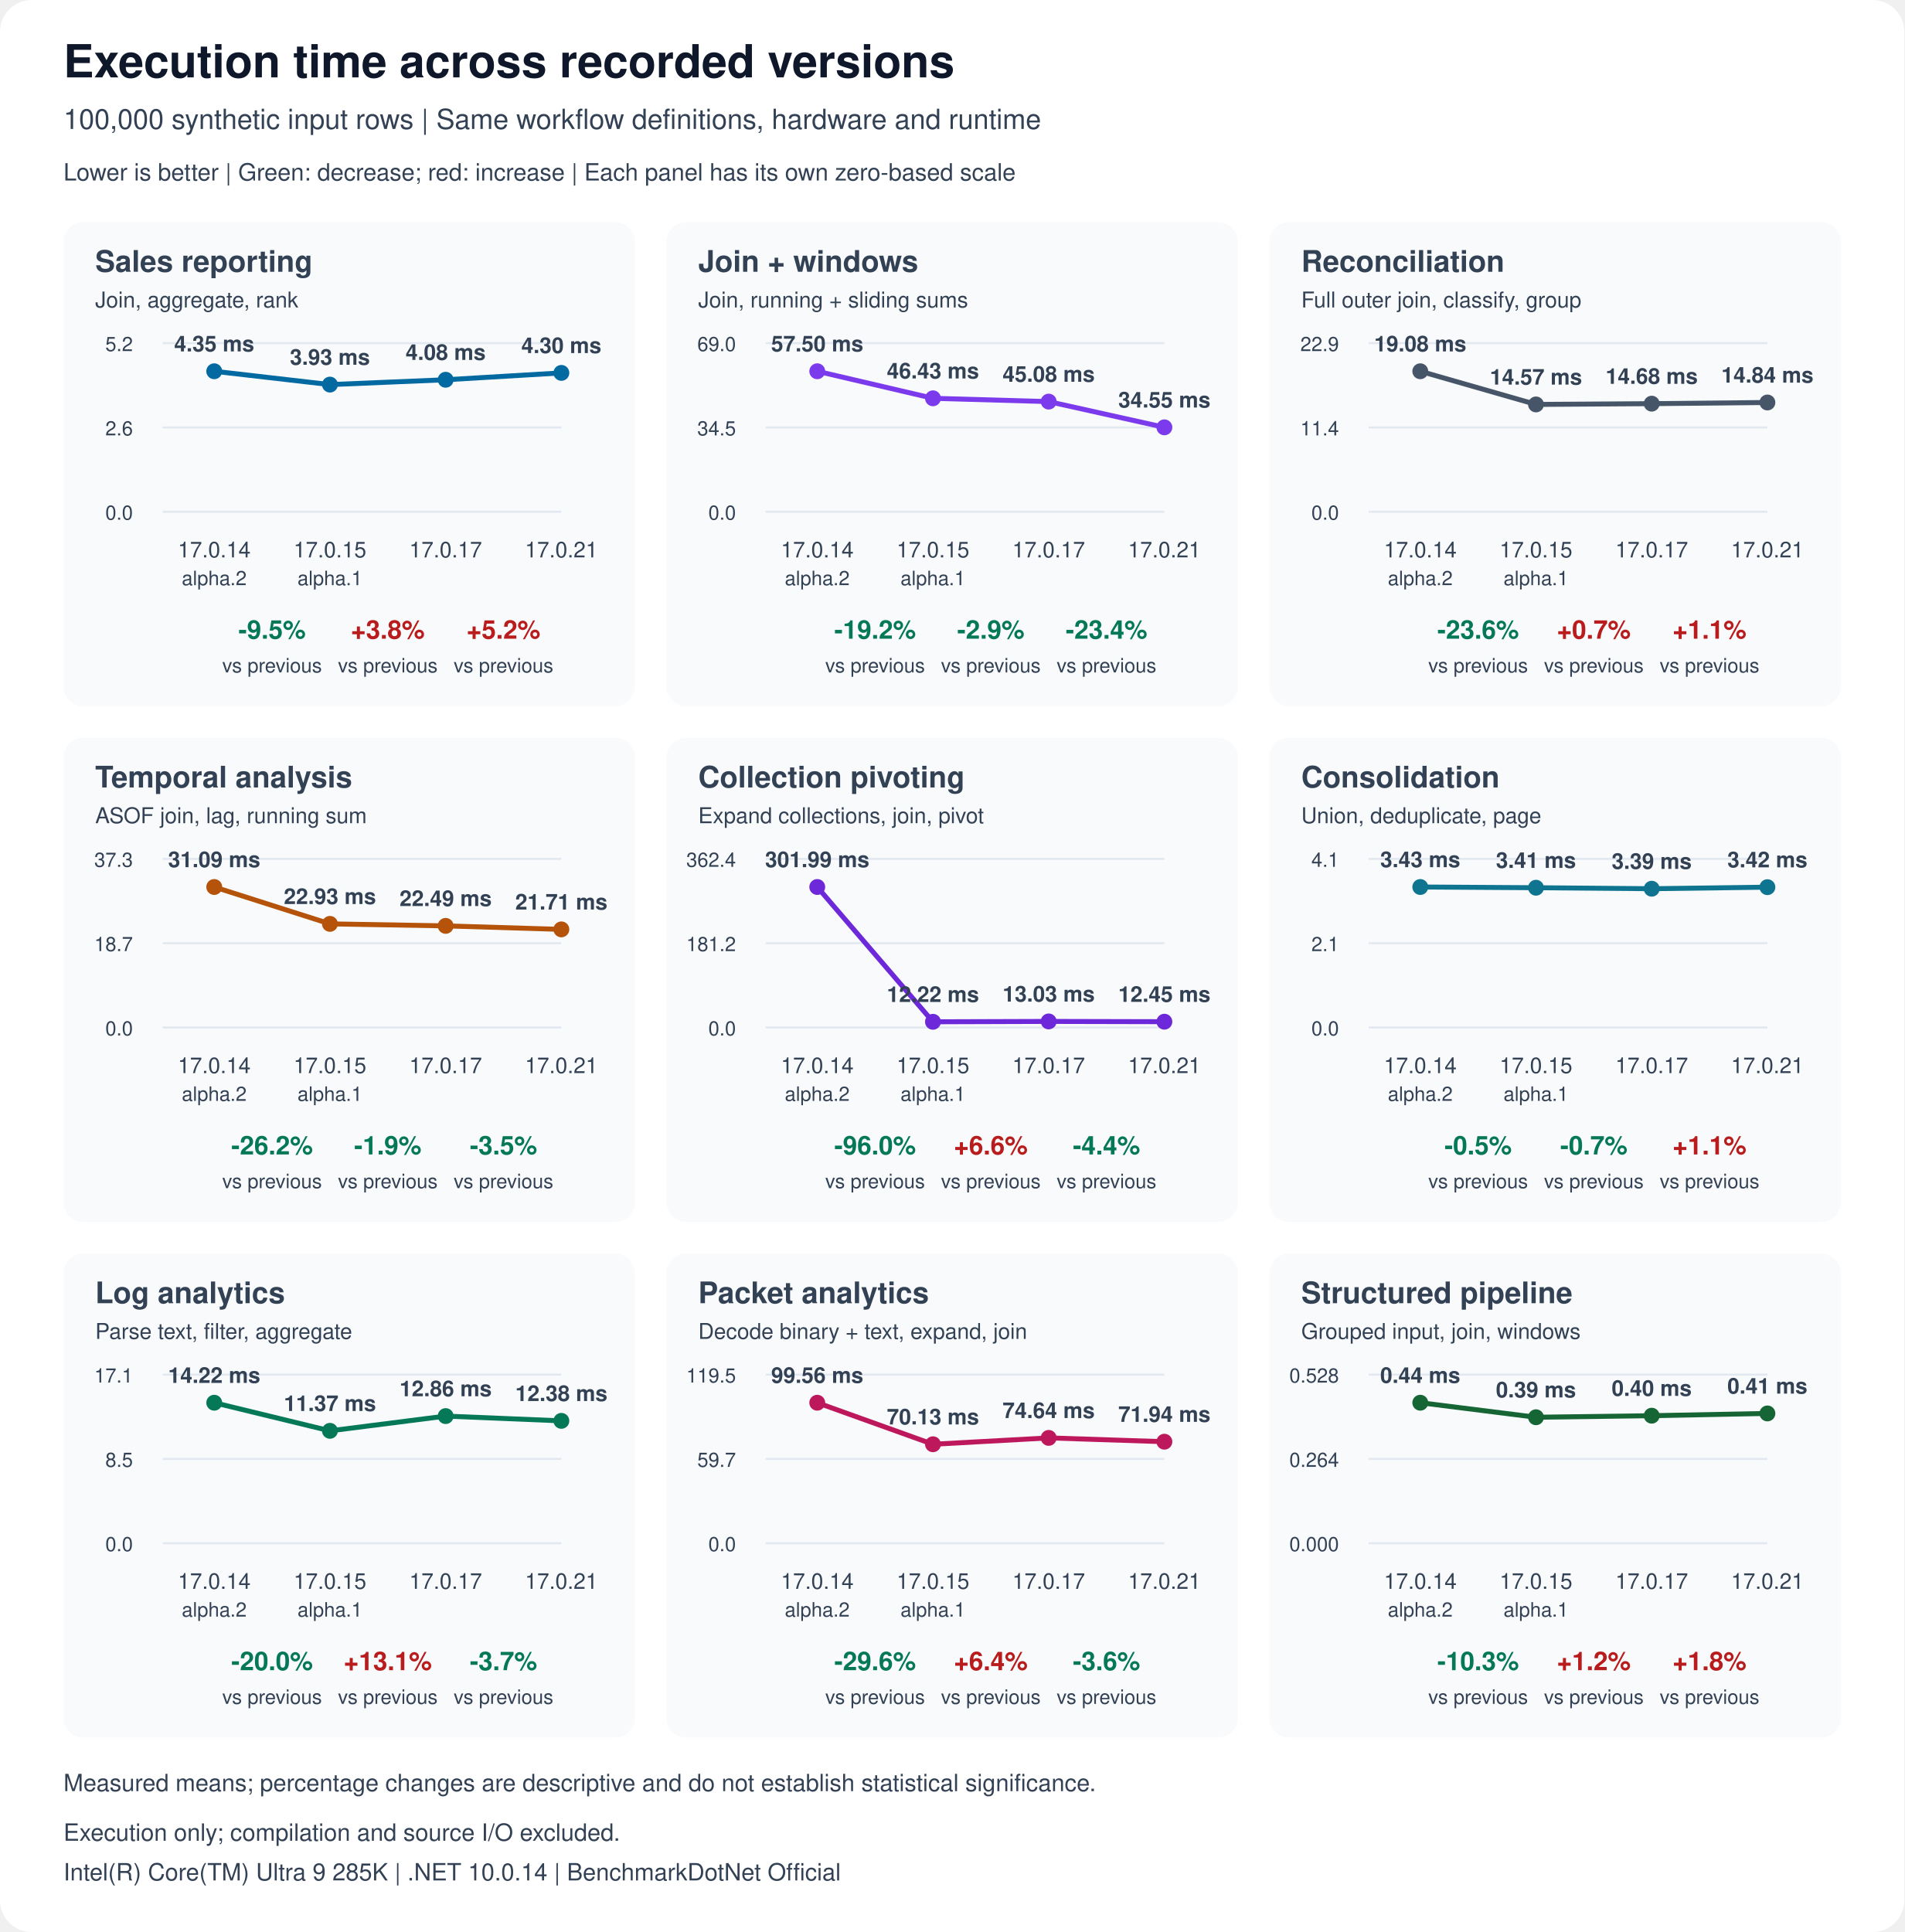
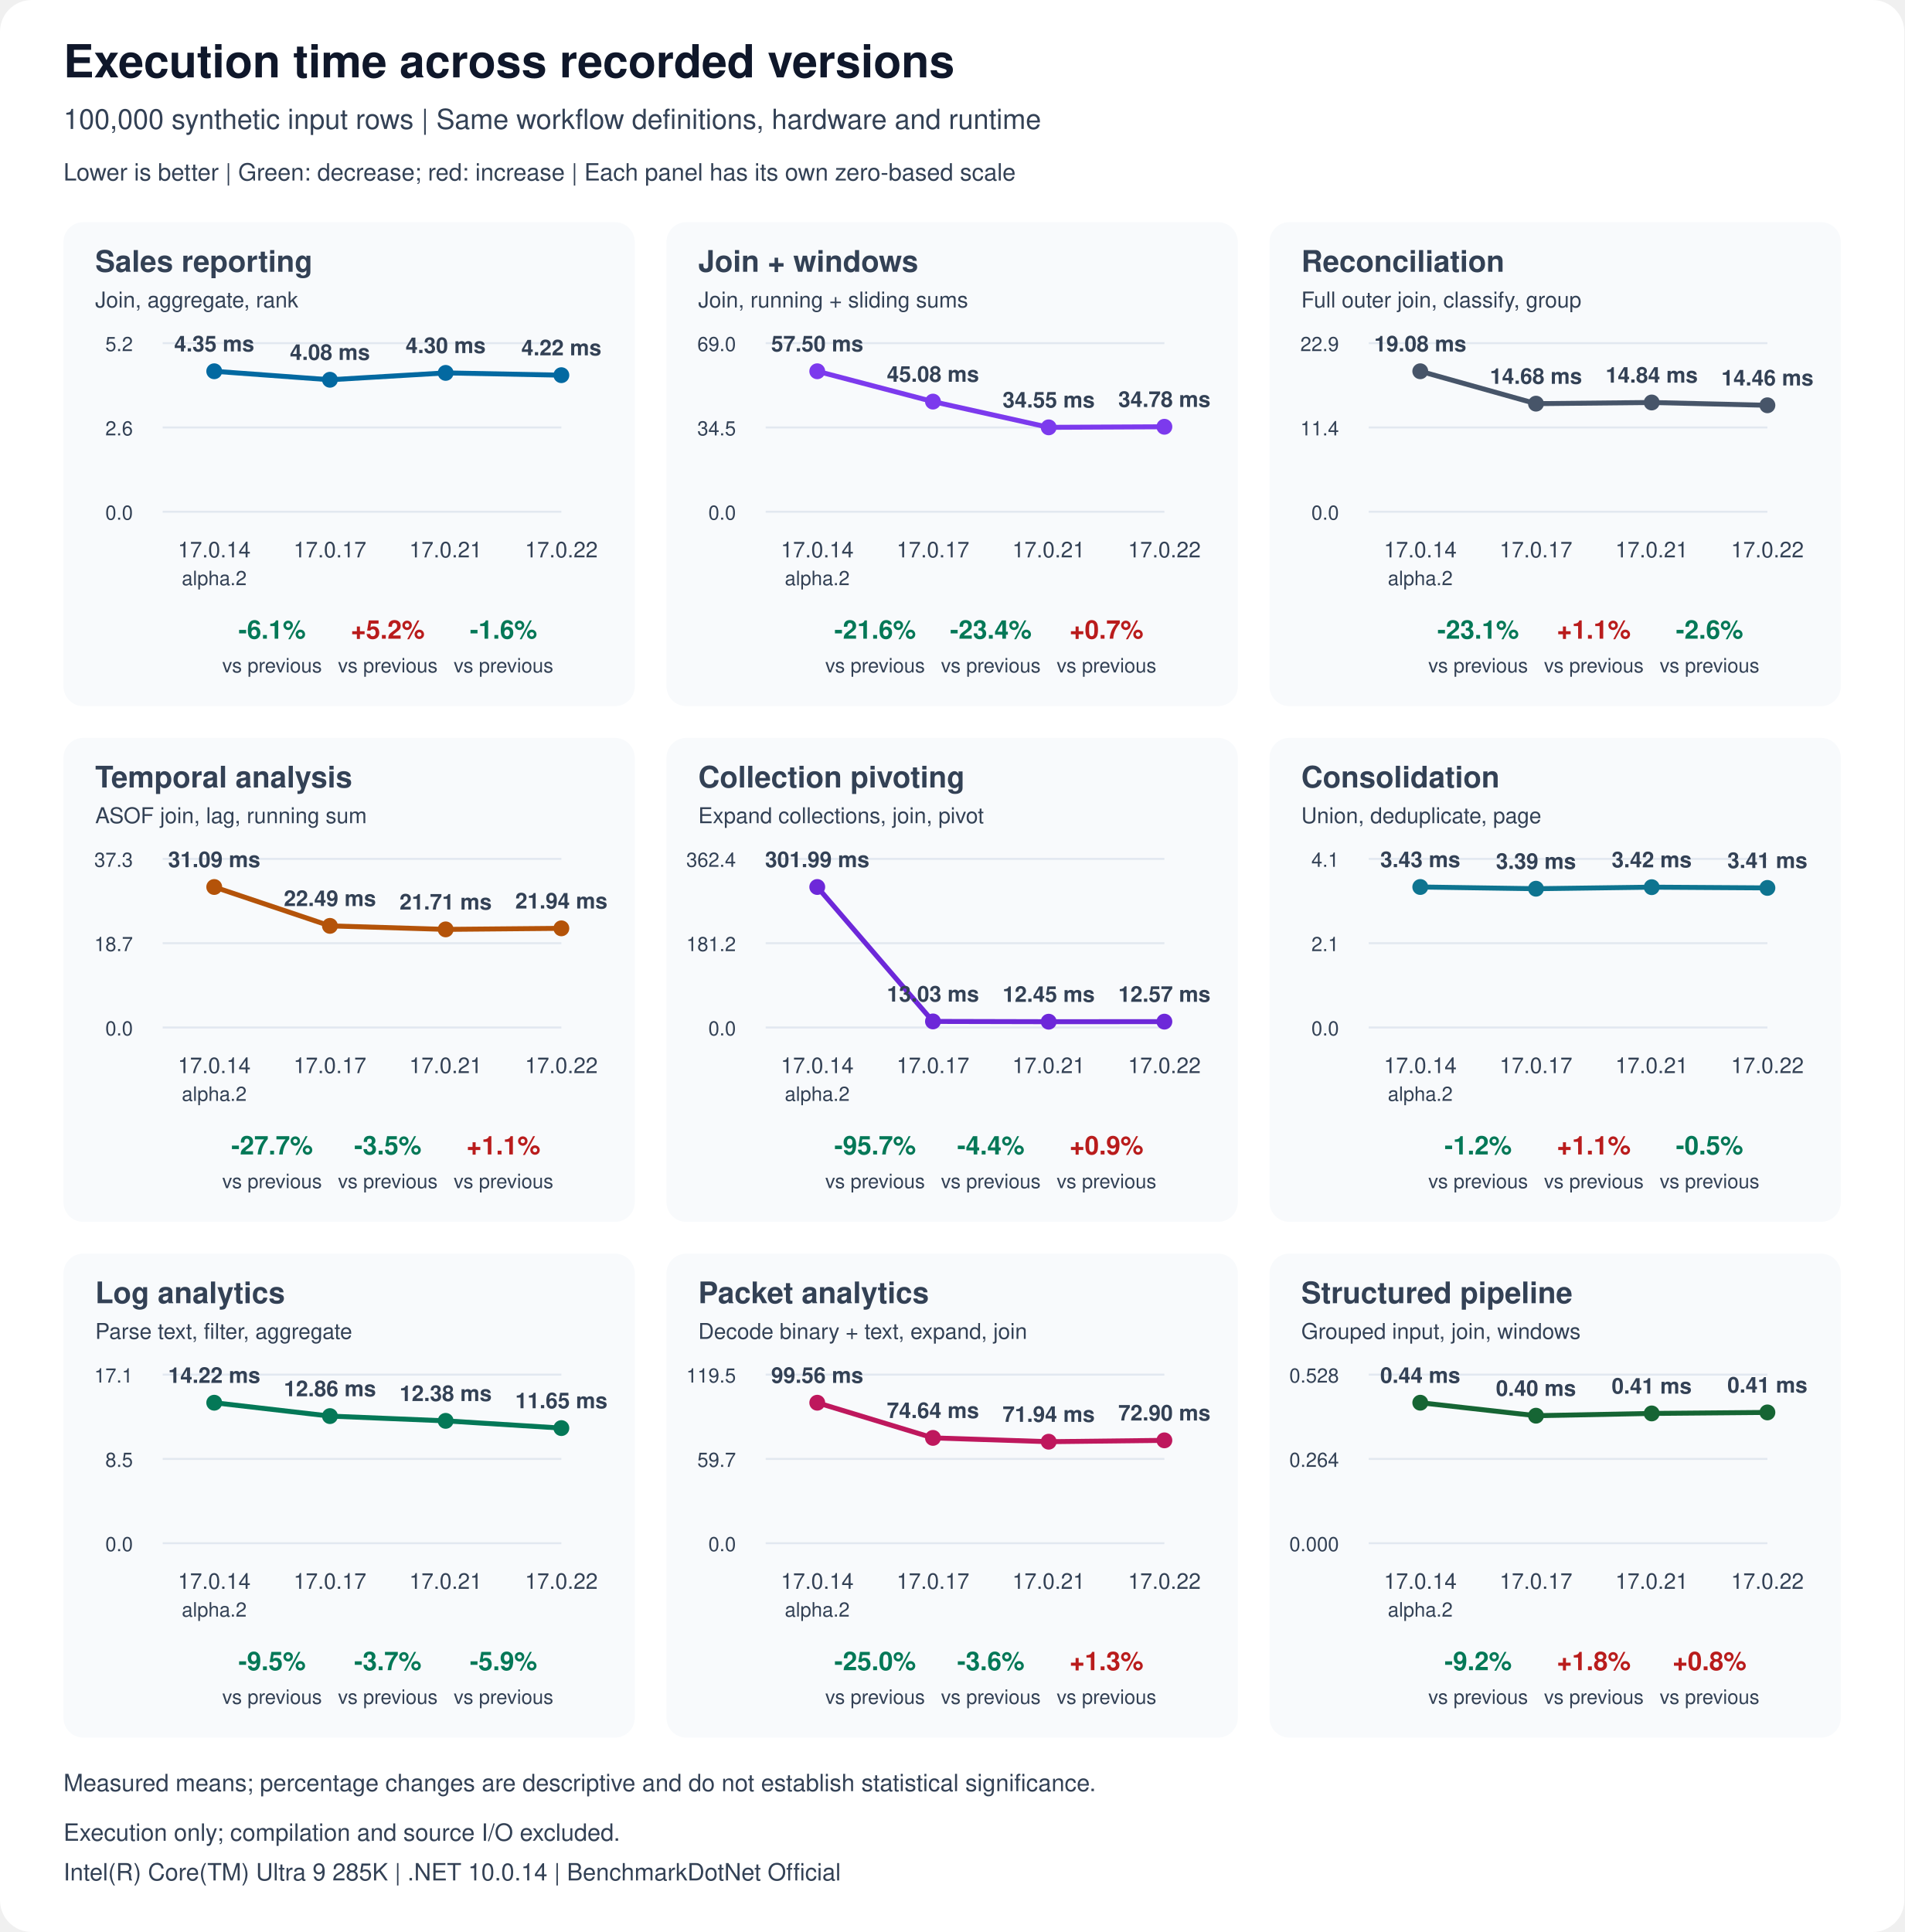
<svg xmlns="http://www.w3.org/2000/svg" width="960" height="974" viewBox="0 0 960 974" role="img" aria-labelledby="title description">
  <rect width="960" height="974" rx="16" fill="#ffffff" />
  <g font-family="Segoe UI, Helvetica, Arial, sans-serif">
    <text x="32.00" y="39.00" font-size="23" fill="#0f172a" text-anchor="start" font-weight="700">Execution time across recorded versions</text>
    <text x="32.00" y="65.00" font-size="14" fill="#334155" text-anchor="start" font-weight="400">100,000 synthetic input rows | Same workflow definitions, hardware and runtime</text>
    <text x="32.00" y="91.00" font-size="12" fill="#334155" text-anchor="start" font-weight="400">Lower is better | Green: decrease; red: increase | Each panel has its own zero-based scale</text>
    <rect x="32" y="112" width="288" height="244" rx="10" fill="#f8fafc" />
    <text x="48.00" y="137.00" font-size="15" fill="#334155" text-anchor="start" font-weight="600">Sales reporting</text>
    <text x="48.00" y="155.00" font-size="11" fill="#334155" text-anchor="start" font-weight="400">Join, aggregate, rank</text>
    <line x1="82.00" y1="258.00" x2="283.00" y2="258.00" stroke="#e2e8f0" stroke-width="1" />
    <text x="67.00" y="262.00" font-size="10" fill="#334155" text-anchor="end" font-weight="400">0.0</text>
    <line x1="82.00" y1="215.50" x2="283.00" y2="215.50" stroke="#e2e8f0" stroke-width="1" />
    <text x="67.00" y="219.50" font-size="10" fill="#334155" text-anchor="end" font-weight="400">2.6</text>
    <line x1="82.00" y1="173.00" x2="283.00" y2="173.00" stroke="#e2e8f0" stroke-width="1" />
    <text x="67.00" y="177.00" font-size="10" fill="#334155" text-anchor="end" font-weight="400">5.2</text>
-     <polyline points="108.00,187.17 166.33,193.89 224.67,191.45 283.00,187.99" fill="none" stroke="#0369a1" stroke-width="2.5" />
+     <polyline points="108.00,187.17 166.33,191.45 224.67,187.99 283.00,189.14" fill="none" stroke="#0369a1" stroke-width="2.5" />
    <circle cx="108.00" cy="187.17" r="4" fill="#0369a1" />
    <text x="108.00" y="177.17" font-size="11" fill="#334155" text-anchor="middle" font-weight="600">4.35 ms</text>
    <text x="108.00" y="281.00" font-size="11" fill="#334155" text-anchor="middle" font-weight="400">17.0.14</text>
    <text x="108.00" y="295.00" font-size="10" fill="#334155" text-anchor="middle" font-weight="400">alpha.2</text>
-     <circle cx="166.33" cy="193.89" r="4" fill="#0369a1" />
-     <text x="166.33" y="183.89" font-size="11" fill="#334155" text-anchor="middle" font-weight="600">3.93 ms</text>
-     <text x="166.33" y="281.00" font-size="11" fill="#334155" text-anchor="middle" font-weight="400">17.0.15</text>
-     <text x="166.33" y="295.00" font-size="10" fill="#334155" text-anchor="middle" font-weight="400">alpha.1</text>
-     <text x="137.17" y="322.00" font-size="13" fill="#047857" text-anchor="middle" font-weight="600">-9.5%</text>
+     <circle cx="166.33" cy="191.45" r="4" fill="#0369a1" />
+     <text x="166.33" y="181.45" font-size="11" fill="#334155" text-anchor="middle" font-weight="600">4.08 ms</text>
+     <text x="166.33" y="281.00" font-size="11" fill="#334155" text-anchor="middle" font-weight="400">17.0.17</text>
+     <text x="137.17" y="322.00" font-size="13" fill="#047857" text-anchor="middle" font-weight="600">-6.1%</text>
    <text x="137.17" y="339.00" font-size="10" fill="#334155" text-anchor="middle" font-weight="400">vs previous</text>
-     <circle cx="224.67" cy="191.45" r="4" fill="#0369a1" />
-     <text x="224.67" y="181.45" font-size="11" fill="#334155" text-anchor="middle" font-weight="600">4.08 ms</text>
-     <text x="224.67" y="281.00" font-size="11" fill="#334155" text-anchor="middle" font-weight="400">17.0.17</text>
-     <text x="195.50" y="322.00" font-size="13" fill="#b91c1c" text-anchor="middle" font-weight="600">+3.8%</text>
+     <circle cx="224.67" cy="187.99" r="4" fill="#0369a1" />
+     <text x="224.67" y="177.99" font-size="11" fill="#334155" text-anchor="middle" font-weight="600">4.30 ms</text>
+     <text x="224.67" y="281.00" font-size="11" fill="#334155" text-anchor="middle" font-weight="400">17.0.21</text>
+     <text x="195.50" y="322.00" font-size="13" fill="#b91c1c" text-anchor="middle" font-weight="600">+5.2%</text>
    <text x="195.50" y="339.00" font-size="10" fill="#334155" text-anchor="middle" font-weight="400">vs previous</text>
-     <circle cx="283.00" cy="187.99" r="4" fill="#0369a1" />
-     <text x="283.00" y="177.99" font-size="11" fill="#334155" text-anchor="middle" font-weight="600">4.30 ms</text>
-     <text x="283.00" y="281.00" font-size="11" fill="#334155" text-anchor="middle" font-weight="400">17.0.21</text>
-     <text x="253.83" y="322.00" font-size="13" fill="#b91c1c" text-anchor="middle" font-weight="600">+5.2%</text>
+     <circle cx="283.00" cy="189.14" r="4" fill="#0369a1" />
+     <text x="283.00" y="179.14" font-size="11" fill="#334155" text-anchor="middle" font-weight="600">4.22 ms</text>
+     <text x="283.00" y="281.00" font-size="11" fill="#334155" text-anchor="middle" font-weight="400">17.0.22</text>
+     <text x="253.83" y="322.00" font-size="13" fill="#047857" text-anchor="middle" font-weight="600">-1.6%</text>
    <text x="253.83" y="339.00" font-size="10" fill="#334155" text-anchor="middle" font-weight="400">vs previous</text>
    <rect x="336" y="112" width="288" height="244" rx="10" fill="#f8fafc" />
    <text x="352.00" y="137.00" font-size="15" fill="#334155" text-anchor="start" font-weight="600">Join + windows</text>
    <text x="352.00" y="155.00" font-size="11" fill="#334155" text-anchor="start" font-weight="400">Join, running + sliding sums</text>
    <line x1="386.00" y1="258.00" x2="587.00" y2="258.00" stroke="#e2e8f0" stroke-width="1" />
    <text x="371.00" y="262.00" font-size="10" fill="#334155" text-anchor="end" font-weight="400">0.0</text>
    <line x1="386.00" y1="215.50" x2="587.00" y2="215.50" stroke="#e2e8f0" stroke-width="1" />
    <text x="371.00" y="219.50" font-size="10" fill="#334155" text-anchor="end" font-weight="400">34.5</text>
    <line x1="386.00" y1="173.00" x2="587.00" y2="173.00" stroke="#e2e8f0" stroke-width="1" />
    <text x="371.00" y="177.00" font-size="10" fill="#334155" text-anchor="end" font-weight="400">69.0</text>
-     <polyline points="412.00,187.17 470.33,200.80 528.67,202.46 587.00,215.44" fill="none" stroke="#7c3aed" stroke-width="2.5" />
+     <polyline points="412.00,187.17 470.33,202.46 528.67,215.44 587.00,215.15" fill="none" stroke="#7c3aed" stroke-width="2.5" />
    <circle cx="412.00" cy="187.17" r="4" fill="#7c3aed" />
    <text x="412.00" y="177.17" font-size="11" fill="#334155" text-anchor="middle" font-weight="600">57.50 ms</text>
    <text x="412.00" y="281.00" font-size="11" fill="#334155" text-anchor="middle" font-weight="400">17.0.14</text>
    <text x="412.00" y="295.00" font-size="10" fill="#334155" text-anchor="middle" font-weight="400">alpha.2</text>
-     <circle cx="470.33" cy="200.80" r="4" fill="#7c3aed" />
-     <text x="470.33" y="190.80" font-size="11" fill="#334155" text-anchor="middle" font-weight="600">46.43 ms</text>
-     <text x="470.33" y="281.00" font-size="11" fill="#334155" text-anchor="middle" font-weight="400">17.0.15</text>
-     <text x="470.33" y="295.00" font-size="10" fill="#334155" text-anchor="middle" font-weight="400">alpha.1</text>
-     <text x="441.17" y="322.00" font-size="13" fill="#047857" text-anchor="middle" font-weight="600">-19.2%</text>
+     <circle cx="470.33" cy="202.46" r="4" fill="#7c3aed" />
+     <text x="470.33" y="192.46" font-size="11" fill="#334155" text-anchor="middle" font-weight="600">45.08 ms</text>
+     <text x="470.33" y="281.00" font-size="11" fill="#334155" text-anchor="middle" font-weight="400">17.0.17</text>
+     <text x="441.17" y="322.00" font-size="13" fill="#047857" text-anchor="middle" font-weight="600">-21.6%</text>
    <text x="441.17" y="339.00" font-size="10" fill="#334155" text-anchor="middle" font-weight="400">vs previous</text>
-     <circle cx="528.67" cy="202.46" r="4" fill="#7c3aed" />
-     <text x="528.67" y="192.46" font-size="11" fill="#334155" text-anchor="middle" font-weight="600">45.08 ms</text>
-     <text x="528.67" y="281.00" font-size="11" fill="#334155" text-anchor="middle" font-weight="400">17.0.17</text>
-     <text x="499.50" y="322.00" font-size="13" fill="#047857" text-anchor="middle" font-weight="600">-2.9%</text>
+     <circle cx="528.67" cy="215.44" r="4" fill="#7c3aed" />
+     <text x="528.67" y="205.44" font-size="11" fill="#334155" text-anchor="middle" font-weight="600">34.55 ms</text>
+     <text x="528.67" y="281.00" font-size="11" fill="#334155" text-anchor="middle" font-weight="400">17.0.21</text>
+     <text x="499.50" y="322.00" font-size="13" fill="#047857" text-anchor="middle" font-weight="600">-23.4%</text>
    <text x="499.50" y="339.00" font-size="10" fill="#334155" text-anchor="middle" font-weight="400">vs previous</text>
-     <circle cx="587.00" cy="215.44" r="4" fill="#7c3aed" />
-     <text x="587.00" y="205.44" font-size="11" fill="#334155" text-anchor="middle" font-weight="600">34.55 ms</text>
-     <text x="587.00" y="281.00" font-size="11" fill="#334155" text-anchor="middle" font-weight="400">17.0.21</text>
-     <text x="557.83" y="322.00" font-size="13" fill="#047857" text-anchor="middle" font-weight="600">-23.4%</text>
+     <circle cx="587.00" cy="215.15" r="4" fill="#7c3aed" />
+     <text x="587.00" y="205.15" font-size="11" fill="#334155" text-anchor="middle" font-weight="600">34.78 ms</text>
+     <text x="587.00" y="281.00" font-size="11" fill="#334155" text-anchor="middle" font-weight="400">17.0.22</text>
+     <text x="557.83" y="322.00" font-size="13" fill="#b91c1c" text-anchor="middle" font-weight="600">+0.7%</text>
    <text x="557.83" y="339.00" font-size="10" fill="#334155" text-anchor="middle" font-weight="400">vs previous</text>
    <rect x="640" y="112" width="288" height="244" rx="10" fill="#f8fafc" />
    <text x="656.00" y="137.00" font-size="15" fill="#334155" text-anchor="start" font-weight="600">Reconciliation</text>
    <text x="656.00" y="155.00" font-size="11" fill="#334155" text-anchor="start" font-weight="400">Full outer join, classify, group</text>
    <line x1="690.00" y1="258.00" x2="891.00" y2="258.00" stroke="#e2e8f0" stroke-width="1" />
    <text x="675.00" y="262.00" font-size="10" fill="#334155" text-anchor="end" font-weight="400">0.0</text>
    <line x1="690.00" y1="215.50" x2="891.00" y2="215.50" stroke="#e2e8f0" stroke-width="1" />
    <text x="675.00" y="219.50" font-size="10" fill="#334155" text-anchor="end" font-weight="400">11.4</text>
    <line x1="690.00" y1="173.00" x2="891.00" y2="173.00" stroke="#e2e8f0" stroke-width="1" />
    <text x="675.00" y="177.00" font-size="10" fill="#334155" text-anchor="end" font-weight="400">22.9</text>
-     <polyline points="716.00,187.17 774.33,203.89 832.67,203.50 891.00,202.91" fill="none" stroke="#475569" stroke-width="2.5" />
+     <polyline points="716.00,187.17 774.33,203.50 832.67,202.91 891.00,204.32" fill="none" stroke="#475569" stroke-width="2.5" />
    <circle cx="716.00" cy="187.17" r="4" fill="#475569" />
    <text x="716.00" y="177.17" font-size="11" fill="#334155" text-anchor="middle" font-weight="600">19.08 ms</text>
    <text x="716.00" y="281.00" font-size="11" fill="#334155" text-anchor="middle" font-weight="400">17.0.14</text>
    <text x="716.00" y="295.00" font-size="10" fill="#334155" text-anchor="middle" font-weight="400">alpha.2</text>
-     <circle cx="774.33" cy="203.89" r="4" fill="#475569" />
-     <text x="774.33" y="193.89" font-size="11" fill="#334155" text-anchor="middle" font-weight="600">14.57 ms</text>
-     <text x="774.33" y="281.00" font-size="11" fill="#334155" text-anchor="middle" font-weight="400">17.0.15</text>
-     <text x="774.33" y="295.00" font-size="10" fill="#334155" text-anchor="middle" font-weight="400">alpha.1</text>
-     <text x="745.17" y="322.00" font-size="13" fill="#047857" text-anchor="middle" font-weight="600">-23.6%</text>
+     <circle cx="774.33" cy="203.50" r="4" fill="#475569" />
+     <text x="774.33" y="193.50" font-size="11" fill="#334155" text-anchor="middle" font-weight="600">14.68 ms</text>
+     <text x="774.33" y="281.00" font-size="11" fill="#334155" text-anchor="middle" font-weight="400">17.0.17</text>
+     <text x="745.17" y="322.00" font-size="13" fill="#047857" text-anchor="middle" font-weight="600">-23.1%</text>
    <text x="745.17" y="339.00" font-size="10" fill="#334155" text-anchor="middle" font-weight="400">vs previous</text>
-     <circle cx="832.67" cy="203.50" r="4" fill="#475569" />
-     <text x="832.67" y="193.50" font-size="11" fill="#334155" text-anchor="middle" font-weight="600">14.68 ms</text>
-     <text x="832.67" y="281.00" font-size="11" fill="#334155" text-anchor="middle" font-weight="400">17.0.17</text>
-     <text x="803.50" y="322.00" font-size="13" fill="#b91c1c" text-anchor="middle" font-weight="600">+0.7%</text>
+     <circle cx="832.67" cy="202.91" r="4" fill="#475569" />
+     <text x="832.67" y="192.91" font-size="11" fill="#334155" text-anchor="middle" font-weight="600">14.84 ms</text>
+     <text x="832.67" y="281.00" font-size="11" fill="#334155" text-anchor="middle" font-weight="400">17.0.21</text>
+     <text x="803.50" y="322.00" font-size="13" fill="#b91c1c" text-anchor="middle" font-weight="600">+1.1%</text>
    <text x="803.50" y="339.00" font-size="10" fill="#334155" text-anchor="middle" font-weight="400">vs previous</text>
-     <circle cx="891.00" cy="202.91" r="4" fill="#475569" />
-     <text x="891.00" y="192.91" font-size="11" fill="#334155" text-anchor="middle" font-weight="600">14.84 ms</text>
-     <text x="891.00" y="281.00" font-size="11" fill="#334155" text-anchor="middle" font-weight="400">17.0.21</text>
-     <text x="861.83" y="322.00" font-size="13" fill="#b91c1c" text-anchor="middle" font-weight="600">+1.1%</text>
+     <circle cx="891.00" cy="204.32" r="4" fill="#475569" />
+     <text x="891.00" y="194.32" font-size="11" fill="#334155" text-anchor="middle" font-weight="600">14.46 ms</text>
+     <text x="891.00" y="281.00" font-size="11" fill="#334155" text-anchor="middle" font-weight="400">17.0.22</text>
+     <text x="861.83" y="322.00" font-size="13" fill="#047857" text-anchor="middle" font-weight="600">-2.6%</text>
    <text x="861.83" y="339.00" font-size="10" fill="#334155" text-anchor="middle" font-weight="400">vs previous</text>
    <rect x="32" y="372" width="288" height="244" rx="10" fill="#f8fafc" />
    <text x="48.00" y="397.00" font-size="15" fill="#334155" text-anchor="start" font-weight="600">Temporal analysis</text>
    <text x="48.00" y="415.00" font-size="11" fill="#334155" text-anchor="start" font-weight="400">ASOF join, lag, running sum</text>
    <line x1="82.00" y1="518.00" x2="283.00" y2="518.00" stroke="#e2e8f0" stroke-width="1" />
    <text x="67.00" y="522.00" font-size="10" fill="#334155" text-anchor="end" font-weight="400">0.0</text>
    <line x1="82.00" y1="475.50" x2="283.00" y2="475.50" stroke="#e2e8f0" stroke-width="1" />
    <text x="67.00" y="479.50" font-size="10" fill="#334155" text-anchor="end" font-weight="400">18.7</text>
    <line x1="82.00" y1="433.00" x2="283.00" y2="433.00" stroke="#e2e8f0" stroke-width="1" />
    <text x="67.00" y="437.00" font-size="10" fill="#334155" text-anchor="end" font-weight="400">37.3</text>
-     <polyline points="108.00,447.17 166.33,465.76 224.67,466.77 283.00,468.54" fill="none" stroke="#b45309" stroke-width="2.5" />
+     <polyline points="108.00,447.17 166.33,466.77 224.67,468.54 283.00,468.01" fill="none" stroke="#b45309" stroke-width="2.5" />
    <circle cx="108.00" cy="447.17" r="4" fill="#b45309" />
    <text x="108.00" y="437.17" font-size="11" fill="#334155" text-anchor="middle" font-weight="600">31.09 ms</text>
    <text x="108.00" y="541.00" font-size="11" fill="#334155" text-anchor="middle" font-weight="400">17.0.14</text>
    <text x="108.00" y="555.00" font-size="10" fill="#334155" text-anchor="middle" font-weight="400">alpha.2</text>
-     <circle cx="166.33" cy="465.76" r="4" fill="#b45309" />
-     <text x="166.33" y="455.76" font-size="11" fill="#334155" text-anchor="middle" font-weight="600">22.93 ms</text>
-     <text x="166.33" y="541.00" font-size="11" fill="#334155" text-anchor="middle" font-weight="400">17.0.15</text>
-     <text x="166.33" y="555.00" font-size="10" fill="#334155" text-anchor="middle" font-weight="400">alpha.1</text>
-     <text x="137.17" y="582.00" font-size="13" fill="#047857" text-anchor="middle" font-weight="600">-26.2%</text>
+     <circle cx="166.33" cy="466.77" r="4" fill="#b45309" />
+     <text x="166.33" y="456.77" font-size="11" fill="#334155" text-anchor="middle" font-weight="600">22.49 ms</text>
+     <text x="166.33" y="541.00" font-size="11" fill="#334155" text-anchor="middle" font-weight="400">17.0.17</text>
+     <text x="137.17" y="582.00" font-size="13" fill="#047857" text-anchor="middle" font-weight="600">-27.7%</text>
    <text x="137.17" y="599.00" font-size="10" fill="#334155" text-anchor="middle" font-weight="400">vs previous</text>
-     <circle cx="224.67" cy="466.77" r="4" fill="#b45309" />
-     <text x="224.67" y="456.77" font-size="11" fill="#334155" text-anchor="middle" font-weight="600">22.49 ms</text>
-     <text x="224.67" y="541.00" font-size="11" fill="#334155" text-anchor="middle" font-weight="400">17.0.17</text>
-     <text x="195.50" y="582.00" font-size="13" fill="#047857" text-anchor="middle" font-weight="600">-1.9%</text>
+     <circle cx="224.67" cy="468.54" r="4" fill="#b45309" />
+     <text x="224.67" y="458.54" font-size="11" fill="#334155" text-anchor="middle" font-weight="600">21.71 ms</text>
+     <text x="224.67" y="541.00" font-size="11" fill="#334155" text-anchor="middle" font-weight="400">17.0.21</text>
+     <text x="195.50" y="582.00" font-size="13" fill="#047857" text-anchor="middle" font-weight="600">-3.5%</text>
    <text x="195.50" y="599.00" font-size="10" fill="#334155" text-anchor="middle" font-weight="400">vs previous</text>
-     <circle cx="283.00" cy="468.54" r="4" fill="#b45309" />
-     <text x="283.00" y="458.54" font-size="11" fill="#334155" text-anchor="middle" font-weight="600">21.71 ms</text>
-     <text x="283.00" y="541.00" font-size="11" fill="#334155" text-anchor="middle" font-weight="400">17.0.21</text>
-     <text x="253.83" y="582.00" font-size="13" fill="#047857" text-anchor="middle" font-weight="600">-3.5%</text>
+     <circle cx="283.00" cy="468.01" r="4" fill="#b45309" />
+     <text x="283.00" y="458.01" font-size="11" fill="#334155" text-anchor="middle" font-weight="600">21.94 ms</text>
+     <text x="283.00" y="541.00" font-size="11" fill="#334155" text-anchor="middle" font-weight="400">17.0.22</text>
+     <text x="253.83" y="582.00" font-size="13" fill="#b91c1c" text-anchor="middle" font-weight="600">+1.1%</text>
    <text x="253.83" y="599.00" font-size="10" fill="#334155" text-anchor="middle" font-weight="400">vs previous</text>
    <rect x="336" y="372" width="288" height="244" rx="10" fill="#f8fafc" />
    <text x="352.00" y="397.00" font-size="15" fill="#334155" text-anchor="start" font-weight="600">Collection pivoting</text>
    <text x="352.00" y="415.00" font-size="11" fill="#334155" text-anchor="start" font-weight="400">Expand collections, join, pivot</text>
    <line x1="386.00" y1="518.00" x2="587.00" y2="518.00" stroke="#e2e8f0" stroke-width="1" />
    <text x="371.00" y="522.00" font-size="10" fill="#334155" text-anchor="end" font-weight="400">0.0</text>
    <line x1="386.00" y1="475.50" x2="587.00" y2="475.50" stroke="#e2e8f0" stroke-width="1" />
    <text x="371.00" y="479.50" font-size="10" fill="#334155" text-anchor="end" font-weight="400">181.2</text>
    <line x1="386.00" y1="433.00" x2="587.00" y2="433.00" stroke="#e2e8f0" stroke-width="1" />
    <text x="371.00" y="437.00" font-size="10" fill="#334155" text-anchor="end" font-weight="400">362.4</text>
-     <polyline points="412.00,447.17 470.33,515.13 528.67,514.94 587.00,515.08" fill="none" stroke="#6d28d9" stroke-width="2.5" />
+     <polyline points="412.00,447.17 470.33,514.94 528.67,515.08 587.00,515.05" fill="none" stroke="#6d28d9" stroke-width="2.5" />
    <circle cx="412.00" cy="447.17" r="4" fill="#6d28d9" />
    <text x="412.00" y="437.17" font-size="11" fill="#334155" text-anchor="middle" font-weight="600">301.99 ms</text>
    <text x="412.00" y="541.00" font-size="11" fill="#334155" text-anchor="middle" font-weight="400">17.0.14</text>
    <text x="412.00" y="555.00" font-size="10" fill="#334155" text-anchor="middle" font-weight="400">alpha.2</text>
-     <circle cx="470.33" cy="515.13" r="4" fill="#6d28d9" />
-     <text x="470.33" y="505.13" font-size="11" fill="#334155" text-anchor="middle" font-weight="600">12.22 ms</text>
-     <text x="470.33" y="541.00" font-size="11" fill="#334155" text-anchor="middle" font-weight="400">17.0.15</text>
-     <text x="470.33" y="555.00" font-size="10" fill="#334155" text-anchor="middle" font-weight="400">alpha.1</text>
-     <text x="441.17" y="582.00" font-size="13" fill="#047857" text-anchor="middle" font-weight="600">-96.0%</text>
+     <circle cx="470.33" cy="514.94" r="4" fill="#6d28d9" />
+     <text x="470.33" y="504.94" font-size="11" fill="#334155" text-anchor="middle" font-weight="600">13.03 ms</text>
+     <text x="470.33" y="541.00" font-size="11" fill="#334155" text-anchor="middle" font-weight="400">17.0.17</text>
+     <text x="441.17" y="582.00" font-size="13" fill="#047857" text-anchor="middle" font-weight="600">-95.7%</text>
    <text x="441.17" y="599.00" font-size="10" fill="#334155" text-anchor="middle" font-weight="400">vs previous</text>
-     <circle cx="528.67" cy="514.94" r="4" fill="#6d28d9" />
-     <text x="528.67" y="504.94" font-size="11" fill="#334155" text-anchor="middle" font-weight="600">13.03 ms</text>
-     <text x="528.67" y="541.00" font-size="11" fill="#334155" text-anchor="middle" font-weight="400">17.0.17</text>
-     <text x="499.50" y="582.00" font-size="13" fill="#b91c1c" text-anchor="middle" font-weight="600">+6.6%</text>
+     <circle cx="528.67" cy="515.08" r="4" fill="#6d28d9" />
+     <text x="528.67" y="505.08" font-size="11" fill="#334155" text-anchor="middle" font-weight="600">12.45 ms</text>
+     <text x="528.67" y="541.00" font-size="11" fill="#334155" text-anchor="middle" font-weight="400">17.0.21</text>
+     <text x="499.50" y="582.00" font-size="13" fill="#047857" text-anchor="middle" font-weight="600">-4.4%</text>
    <text x="499.50" y="599.00" font-size="10" fill="#334155" text-anchor="middle" font-weight="400">vs previous</text>
-     <circle cx="587.00" cy="515.08" r="4" fill="#6d28d9" />
-     <text x="587.00" y="505.08" font-size="11" fill="#334155" text-anchor="middle" font-weight="600">12.45 ms</text>
-     <text x="587.00" y="541.00" font-size="11" fill="#334155" text-anchor="middle" font-weight="400">17.0.21</text>
-     <text x="557.83" y="582.00" font-size="13" fill="#047857" text-anchor="middle" font-weight="600">-4.4%</text>
+     <circle cx="587.00" cy="515.05" r="4" fill="#6d28d9" />
+     <text x="587.00" y="505.05" font-size="11" fill="#334155" text-anchor="middle" font-weight="600">12.57 ms</text>
+     <text x="587.00" y="541.00" font-size="11" fill="#334155" text-anchor="middle" font-weight="400">17.0.22</text>
+     <text x="557.83" y="582.00" font-size="13" fill="#b91c1c" text-anchor="middle" font-weight="600">+0.9%</text>
    <text x="557.83" y="599.00" font-size="10" fill="#334155" text-anchor="middle" font-weight="400">vs previous</text>
    <rect x="640" y="372" width="288" height="244" rx="10" fill="#f8fafc" />
    <text x="656.00" y="397.00" font-size="15" fill="#334155" text-anchor="start" font-weight="600">Consolidation</text>
    <text x="656.00" y="415.00" font-size="11" fill="#334155" text-anchor="start" font-weight="400">Union, deduplicate, page</text>
    <line x1="690.00" y1="518.00" x2="891.00" y2="518.00" stroke="#e2e8f0" stroke-width="1" />
    <text x="675.00" y="522.00" font-size="10" fill="#334155" text-anchor="end" font-weight="400">0.0</text>
    <line x1="690.00" y1="475.50" x2="891.00" y2="475.50" stroke="#e2e8f0" stroke-width="1" />
    <text x="675.00" y="479.50" font-size="10" fill="#334155" text-anchor="end" font-weight="400">2.1</text>
    <line x1="690.00" y1="433.00" x2="891.00" y2="433.00" stroke="#e2e8f0" stroke-width="1" />
    <text x="675.00" y="437.00" font-size="10" fill="#334155" text-anchor="end" font-weight="400">4.1</text>
-     <polyline points="716.00,447.17 774.33,447.54 832.67,448.04 891.00,447.26" fill="none" stroke="#0e7490" stroke-width="2.5" />
+     <polyline points="716.00,447.17 774.33,448.04 832.67,447.26 891.00,447.63" fill="none" stroke="#0e7490" stroke-width="2.5" />
    <circle cx="716.00" cy="447.17" r="4" fill="#0e7490" />
    <text x="716.00" y="437.17" font-size="11" fill="#334155" text-anchor="middle" font-weight="600">3.43 ms</text>
    <text x="716.00" y="541.00" font-size="11" fill="#334155" text-anchor="middle" font-weight="400">17.0.14</text>
    <text x="716.00" y="555.00" font-size="10" fill="#334155" text-anchor="middle" font-weight="400">alpha.2</text>
-     <circle cx="774.33" cy="447.54" r="4" fill="#0e7490" />
-     <text x="774.33" y="437.54" font-size="11" fill="#334155" text-anchor="middle" font-weight="600">3.41 ms</text>
-     <text x="774.33" y="541.00" font-size="11" fill="#334155" text-anchor="middle" font-weight="400">17.0.15</text>
-     <text x="774.33" y="555.00" font-size="10" fill="#334155" text-anchor="middle" font-weight="400">alpha.1</text>
-     <text x="745.17" y="582.00" font-size="13" fill="#047857" text-anchor="middle" font-weight="600">-0.5%</text>
+     <circle cx="774.33" cy="448.04" r="4" fill="#0e7490" />
+     <text x="774.33" y="438.04" font-size="11" fill="#334155" text-anchor="middle" font-weight="600">3.39 ms</text>
+     <text x="774.33" y="541.00" font-size="11" fill="#334155" text-anchor="middle" font-weight="400">17.0.17</text>
+     <text x="745.17" y="582.00" font-size="13" fill="#047857" text-anchor="middle" font-weight="600">-1.2%</text>
    <text x="745.17" y="599.00" font-size="10" fill="#334155" text-anchor="middle" font-weight="400">vs previous</text>
-     <circle cx="832.67" cy="448.04" r="4" fill="#0e7490" />
-     <text x="832.67" y="438.04" font-size="11" fill="#334155" text-anchor="middle" font-weight="600">3.39 ms</text>
-     <text x="832.67" y="541.00" font-size="11" fill="#334155" text-anchor="middle" font-weight="400">17.0.17</text>
-     <text x="803.50" y="582.00" font-size="13" fill="#047857" text-anchor="middle" font-weight="600">-0.7%</text>
+     <circle cx="832.67" cy="447.26" r="4" fill="#0e7490" />
+     <text x="832.67" y="437.26" font-size="11" fill="#334155" text-anchor="middle" font-weight="600">3.42 ms</text>
+     <text x="832.67" y="541.00" font-size="11" fill="#334155" text-anchor="middle" font-weight="400">17.0.21</text>
+     <text x="803.50" y="582.00" font-size="13" fill="#b91c1c" text-anchor="middle" font-weight="600">+1.1%</text>
    <text x="803.50" y="599.00" font-size="10" fill="#334155" text-anchor="middle" font-weight="400">vs previous</text>
-     <circle cx="891.00" cy="447.26" r="4" fill="#0e7490" />
-     <text x="891.00" y="437.26" font-size="11" fill="#334155" text-anchor="middle" font-weight="600">3.42 ms</text>
-     <text x="891.00" y="541.00" font-size="11" fill="#334155" text-anchor="middle" font-weight="400">17.0.21</text>
-     <text x="861.83" y="582.00" font-size="13" fill="#b91c1c" text-anchor="middle" font-weight="600">+1.1%</text>
+     <circle cx="891.00" cy="447.63" r="4" fill="#0e7490" />
+     <text x="891.00" y="437.63" font-size="11" fill="#334155" text-anchor="middle" font-weight="600">3.41 ms</text>
+     <text x="891.00" y="541.00" font-size="11" fill="#334155" text-anchor="middle" font-weight="400">17.0.22</text>
+     <text x="861.83" y="582.00" font-size="13" fill="#047857" text-anchor="middle" font-weight="600">-0.5%</text>
    <text x="861.83" y="599.00" font-size="10" fill="#334155" text-anchor="middle" font-weight="400">vs previous</text>
    <rect x="32" y="632" width="288" height="244" rx="10" fill="#f8fafc" />
    <text x="48.00" y="657.00" font-size="15" fill="#334155" text-anchor="start" font-weight="600">Log analytics</text>
    <text x="48.00" y="675.00" font-size="11" fill="#334155" text-anchor="start" font-weight="400">Parse text, filter, aggregate</text>
    <line x1="82.00" y1="778.00" x2="283.00" y2="778.00" stroke="#e2e8f0" stroke-width="1" />
    <text x="67.00" y="782.00" font-size="10" fill="#334155" text-anchor="end" font-weight="400">0.0</text>
    <line x1="82.00" y1="735.50" x2="283.00" y2="735.50" stroke="#e2e8f0" stroke-width="1" />
    <text x="67.00" y="739.50" font-size="10" fill="#334155" text-anchor="end" font-weight="400">8.5</text>
    <line x1="82.00" y1="693.00" x2="283.00" y2="693.00" stroke="#e2e8f0" stroke-width="1" />
    <text x="67.00" y="697.00" font-size="10" fill="#334155" text-anchor="end" font-weight="400">17.1</text>
-     <polyline points="108.00,707.17 166.33,721.34 224.67,713.91 283.00,716.31" fill="none" stroke="#047857" stroke-width="2.5" />
+     <polyline points="108.00,707.17 166.33,713.91 224.67,716.31 283.00,719.96" fill="none" stroke="#047857" stroke-width="2.5" />
    <circle cx="108.00" cy="707.17" r="4" fill="#047857" />
    <text x="108.00" y="697.17" font-size="11" fill="#334155" text-anchor="middle" font-weight="600">14.22 ms</text>
    <text x="108.00" y="801.00" font-size="11" fill="#334155" text-anchor="middle" font-weight="400">17.0.14</text>
    <text x="108.00" y="815.00" font-size="10" fill="#334155" text-anchor="middle" font-weight="400">alpha.2</text>
-     <circle cx="166.33" cy="721.34" r="4" fill="#047857" />
-     <text x="166.33" y="711.34" font-size="11" fill="#334155" text-anchor="middle" font-weight="600">11.37 ms</text>
-     <text x="166.33" y="801.00" font-size="11" fill="#334155" text-anchor="middle" font-weight="400">17.0.15</text>
-     <text x="166.33" y="815.00" font-size="10" fill="#334155" text-anchor="middle" font-weight="400">alpha.1</text>
-     <text x="137.17" y="842.00" font-size="13" fill="#047857" text-anchor="middle" font-weight="600">-20.0%</text>
+     <circle cx="166.33" cy="713.91" r="4" fill="#047857" />
+     <text x="166.33" y="703.91" font-size="11" fill="#334155" text-anchor="middle" font-weight="600">12.86 ms</text>
+     <text x="166.33" y="801.00" font-size="11" fill="#334155" text-anchor="middle" font-weight="400">17.0.17</text>
+     <text x="137.17" y="842.00" font-size="13" fill="#047857" text-anchor="middle" font-weight="600">-9.5%</text>
    <text x="137.17" y="859.00" font-size="10" fill="#334155" text-anchor="middle" font-weight="400">vs previous</text>
-     <circle cx="224.67" cy="713.91" r="4" fill="#047857" />
-     <text x="224.67" y="703.91" font-size="11" fill="#334155" text-anchor="middle" font-weight="600">12.86 ms</text>
-     <text x="224.67" y="801.00" font-size="11" fill="#334155" text-anchor="middle" font-weight="400">17.0.17</text>
-     <text x="195.50" y="842.00" font-size="13" fill="#b91c1c" text-anchor="middle" font-weight="600">+13.1%</text>
+     <circle cx="224.67" cy="716.31" r="4" fill="#047857" />
+     <text x="224.67" y="706.31" font-size="11" fill="#334155" text-anchor="middle" font-weight="600">12.38 ms</text>
+     <text x="224.67" y="801.00" font-size="11" fill="#334155" text-anchor="middle" font-weight="400">17.0.21</text>
+     <text x="195.50" y="842.00" font-size="13" fill="#047857" text-anchor="middle" font-weight="600">-3.7%</text>
    <text x="195.50" y="859.00" font-size="10" fill="#334155" text-anchor="middle" font-weight="400">vs previous</text>
-     <circle cx="283.00" cy="716.31" r="4" fill="#047857" />
-     <text x="283.00" y="706.31" font-size="11" fill="#334155" text-anchor="middle" font-weight="600">12.38 ms</text>
-     <text x="283.00" y="801.00" font-size="11" fill="#334155" text-anchor="middle" font-weight="400">17.0.21</text>
-     <text x="253.83" y="842.00" font-size="13" fill="#047857" text-anchor="middle" font-weight="600">-3.7%</text>
+     <circle cx="283.00" cy="719.96" r="4" fill="#047857" />
+     <text x="283.00" y="709.96" font-size="11" fill="#334155" text-anchor="middle" font-weight="600">11.65 ms</text>
+     <text x="283.00" y="801.00" font-size="11" fill="#334155" text-anchor="middle" font-weight="400">17.0.22</text>
+     <text x="253.83" y="842.00" font-size="13" fill="#047857" text-anchor="middle" font-weight="600">-5.9%</text>
    <text x="253.83" y="859.00" font-size="10" fill="#334155" text-anchor="middle" font-weight="400">vs previous</text>
    <rect x="336" y="632" width="288" height="244" rx="10" fill="#f8fafc" />
    <text x="352.00" y="657.00" font-size="15" fill="#334155" text-anchor="start" font-weight="600">Packet analytics</text>
    <text x="352.00" y="675.00" font-size="11" fill="#334155" text-anchor="start" font-weight="400">Decode binary + text, expand, join</text>
    <line x1="386.00" y1="778.00" x2="587.00" y2="778.00" stroke="#e2e8f0" stroke-width="1" />
    <text x="371.00" y="782.00" font-size="10" fill="#334155" text-anchor="end" font-weight="400">0.0</text>
    <line x1="386.00" y1="735.50" x2="587.00" y2="735.50" stroke="#e2e8f0" stroke-width="1" />
    <text x="371.00" y="739.50" font-size="10" fill="#334155" text-anchor="end" font-weight="400">59.7</text>
    <line x1="386.00" y1="693.00" x2="587.00" y2="693.00" stroke="#e2e8f0" stroke-width="1" />
    <text x="371.00" y="697.00" font-size="10" fill="#334155" text-anchor="end" font-weight="400">119.5</text>
-     <polyline points="412.00,707.17 470.33,728.11 528.67,724.90 587.00,726.82" fill="none" stroke="#be185d" stroke-width="2.5" />
+     <polyline points="412.00,707.17 470.33,724.90 528.67,726.82 587.00,726.14" fill="none" stroke="#be185d" stroke-width="2.5" />
    <circle cx="412.00" cy="707.17" r="4" fill="#be185d" />
    <text x="412.00" y="697.17" font-size="11" fill="#334155" text-anchor="middle" font-weight="600">99.56 ms</text>
    <text x="412.00" y="801.00" font-size="11" fill="#334155" text-anchor="middle" font-weight="400">17.0.14</text>
    <text x="412.00" y="815.00" font-size="10" fill="#334155" text-anchor="middle" font-weight="400">alpha.2</text>
-     <circle cx="470.33" cy="728.11" r="4" fill="#be185d" />
-     <text x="470.33" y="718.11" font-size="11" fill="#334155" text-anchor="middle" font-weight="600">70.13 ms</text>
-     <text x="470.33" y="801.00" font-size="11" fill="#334155" text-anchor="middle" font-weight="400">17.0.15</text>
-     <text x="470.33" y="815.00" font-size="10" fill="#334155" text-anchor="middle" font-weight="400">alpha.1</text>
-     <text x="441.17" y="842.00" font-size="13" fill="#047857" text-anchor="middle" font-weight="600">-29.6%</text>
+     <circle cx="470.33" cy="724.90" r="4" fill="#be185d" />
+     <text x="470.33" y="714.90" font-size="11" fill="#334155" text-anchor="middle" font-weight="600">74.64 ms</text>
+     <text x="470.33" y="801.00" font-size="11" fill="#334155" text-anchor="middle" font-weight="400">17.0.17</text>
+     <text x="441.17" y="842.00" font-size="13" fill="#047857" text-anchor="middle" font-weight="600">-25.0%</text>
    <text x="441.17" y="859.00" font-size="10" fill="#334155" text-anchor="middle" font-weight="400">vs previous</text>
-     <circle cx="528.67" cy="724.90" r="4" fill="#be185d" />
-     <text x="528.67" y="714.90" font-size="11" fill="#334155" text-anchor="middle" font-weight="600">74.64 ms</text>
-     <text x="528.67" y="801.00" font-size="11" fill="#334155" text-anchor="middle" font-weight="400">17.0.17</text>
-     <text x="499.50" y="842.00" font-size="13" fill="#b91c1c" text-anchor="middle" font-weight="600">+6.4%</text>
+     <circle cx="528.67" cy="726.82" r="4" fill="#be185d" />
+     <text x="528.67" y="716.82" font-size="11" fill="#334155" text-anchor="middle" font-weight="600">71.94 ms</text>
+     <text x="528.67" y="801.00" font-size="11" fill="#334155" text-anchor="middle" font-weight="400">17.0.21</text>
+     <text x="499.50" y="842.00" font-size="13" fill="#047857" text-anchor="middle" font-weight="600">-3.6%</text>
    <text x="499.50" y="859.00" font-size="10" fill="#334155" text-anchor="middle" font-weight="400">vs previous</text>
-     <circle cx="587.00" cy="726.82" r="4" fill="#be185d" />
-     <text x="587.00" y="716.82" font-size="11" fill="#334155" text-anchor="middle" font-weight="600">71.94 ms</text>
-     <text x="587.00" y="801.00" font-size="11" fill="#334155" text-anchor="middle" font-weight="400">17.0.21</text>
-     <text x="557.83" y="842.00" font-size="13" fill="#047857" text-anchor="middle" font-weight="600">-3.6%</text>
+     <circle cx="587.00" cy="726.14" r="4" fill="#be185d" />
+     <text x="587.00" y="716.14" font-size="11" fill="#334155" text-anchor="middle" font-weight="600">72.90 ms</text>
+     <text x="587.00" y="801.00" font-size="11" fill="#334155" text-anchor="middle" font-weight="400">17.0.22</text>
+     <text x="557.83" y="842.00" font-size="13" fill="#b91c1c" text-anchor="middle" font-weight="600">+1.3%</text>
    <text x="557.83" y="859.00" font-size="10" fill="#334155" text-anchor="middle" font-weight="400">vs previous</text>
    <rect x="640" y="632" width="288" height="244" rx="10" fill="#f8fafc" />
    <text x="656.00" y="657.00" font-size="15" fill="#334155" text-anchor="start" font-weight="600">Structured pipeline</text>
    <text x="656.00" y="675.00" font-size="11" fill="#334155" text-anchor="start" font-weight="400">Grouped input, join, windows</text>
    <line x1="690.00" y1="778.00" x2="891.00" y2="778.00" stroke="#e2e8f0" stroke-width="1" />
    <text x="675.00" y="782.00" font-size="10" fill="#334155" text-anchor="end" font-weight="400">0.000</text>
    <line x1="690.00" y1="735.50" x2="891.00" y2="735.50" stroke="#e2e8f0" stroke-width="1" />
    <text x="675.00" y="739.50" font-size="10" fill="#334155" text-anchor="end" font-weight="400">0.264</text>
    <line x1="690.00" y1="693.00" x2="891.00" y2="693.00" stroke="#e2e8f0" stroke-width="1" />
    <text x="675.00" y="697.00" font-size="10" fill="#334155" text-anchor="end" font-weight="400">0.528</text>
-     <polyline points="716.00,707.17 774.33,714.49 832.67,713.71 891.00,712.57" fill="none" stroke="#166534" stroke-width="2.5" />
+     <polyline points="716.00,707.17 774.33,713.71 832.67,712.57 891.00,712.06" fill="none" stroke="#166534" stroke-width="2.5" />
    <circle cx="716.00" cy="707.17" r="4" fill="#166534" />
    <text x="716.00" y="697.17" font-size="11" fill="#334155" text-anchor="middle" font-weight="600">0.44 ms</text>
    <text x="716.00" y="801.00" font-size="11" fill="#334155" text-anchor="middle" font-weight="400">17.0.14</text>
    <text x="716.00" y="815.00" font-size="10" fill="#334155" text-anchor="middle" font-weight="400">alpha.2</text>
-     <circle cx="774.33" cy="714.49" r="4" fill="#166534" />
-     <text x="774.33" y="704.49" font-size="11" fill="#334155" text-anchor="middle" font-weight="600">0.39 ms</text>
-     <text x="774.33" y="801.00" font-size="11" fill="#334155" text-anchor="middle" font-weight="400">17.0.15</text>
-     <text x="774.33" y="815.00" font-size="10" fill="#334155" text-anchor="middle" font-weight="400">alpha.1</text>
-     <text x="745.17" y="842.00" font-size="13" fill="#047857" text-anchor="middle" font-weight="600">-10.3%</text>
+     <circle cx="774.33" cy="713.71" r="4" fill="#166534" />
+     <text x="774.33" y="703.71" font-size="11" fill="#334155" text-anchor="middle" font-weight="600">0.40 ms</text>
+     <text x="774.33" y="801.00" font-size="11" fill="#334155" text-anchor="middle" font-weight="400">17.0.17</text>
+     <text x="745.17" y="842.00" font-size="13" fill="#047857" text-anchor="middle" font-weight="600">-9.2%</text>
    <text x="745.17" y="859.00" font-size="10" fill="#334155" text-anchor="middle" font-weight="400">vs previous</text>
-     <circle cx="832.67" cy="713.71" r="4" fill="#166534" />
-     <text x="832.67" y="703.71" font-size="11" fill="#334155" text-anchor="middle" font-weight="600">0.40 ms</text>
-     <text x="832.67" y="801.00" font-size="11" fill="#334155" text-anchor="middle" font-weight="400">17.0.17</text>
-     <text x="803.50" y="842.00" font-size="13" fill="#b91c1c" text-anchor="middle" font-weight="600">+1.2%</text>
+     <circle cx="832.67" cy="712.57" r="4" fill="#166534" />
+     <text x="832.67" y="702.57" font-size="11" fill="#334155" text-anchor="middle" font-weight="600">0.41 ms</text>
+     <text x="832.67" y="801.00" font-size="11" fill="#334155" text-anchor="middle" font-weight="400">17.0.21</text>
+     <text x="803.50" y="842.00" font-size="13" fill="#b91c1c" text-anchor="middle" font-weight="600">+1.8%</text>
    <text x="803.50" y="859.00" font-size="10" fill="#334155" text-anchor="middle" font-weight="400">vs previous</text>
-     <circle cx="891.00" cy="712.57" r="4" fill="#166534" />
-     <text x="891.00" y="702.57" font-size="11" fill="#334155" text-anchor="middle" font-weight="600">0.41 ms</text>
-     <text x="891.00" y="801.00" font-size="11" fill="#334155" text-anchor="middle" font-weight="400">17.0.21</text>
-     <text x="861.83" y="842.00" font-size="13" fill="#b91c1c" text-anchor="middle" font-weight="600">+1.8%</text>
+     <circle cx="891.00" cy="712.06" r="4" fill="#166534" />
+     <text x="891.00" y="702.06" font-size="11" fill="#334155" text-anchor="middle" font-weight="600">0.41 ms</text>
+     <text x="891.00" y="801.00" font-size="11" fill="#334155" text-anchor="middle" font-weight="400">17.0.22</text>
+     <text x="861.83" y="842.00" font-size="13" fill="#b91c1c" text-anchor="middle" font-weight="600">+0.8%</text>
    <text x="861.83" y="859.00" font-size="10" fill="#334155" text-anchor="middle" font-weight="400">vs previous</text>
    <text x="32.00" y="903.00" font-size="12" fill="#334155" text-anchor="start" font-weight="400">Measured means; percentage changes are descriptive and do not establish statistical significance.</text>
    <text x="32.00" y="928.00" font-size="12" fill="#334155" text-anchor="start" font-weight="400">Execution only; compilation and source I/O excluded.</text>
    <text x="32.00" y="948.00" font-size="12" fill="#334155" text-anchor="start" font-weight="400">Intel(R) Core(TM) Ultra 9 285K | .NET 10.0.14 | BenchmarkDotNet Official</text>
  </g>
</svg>
